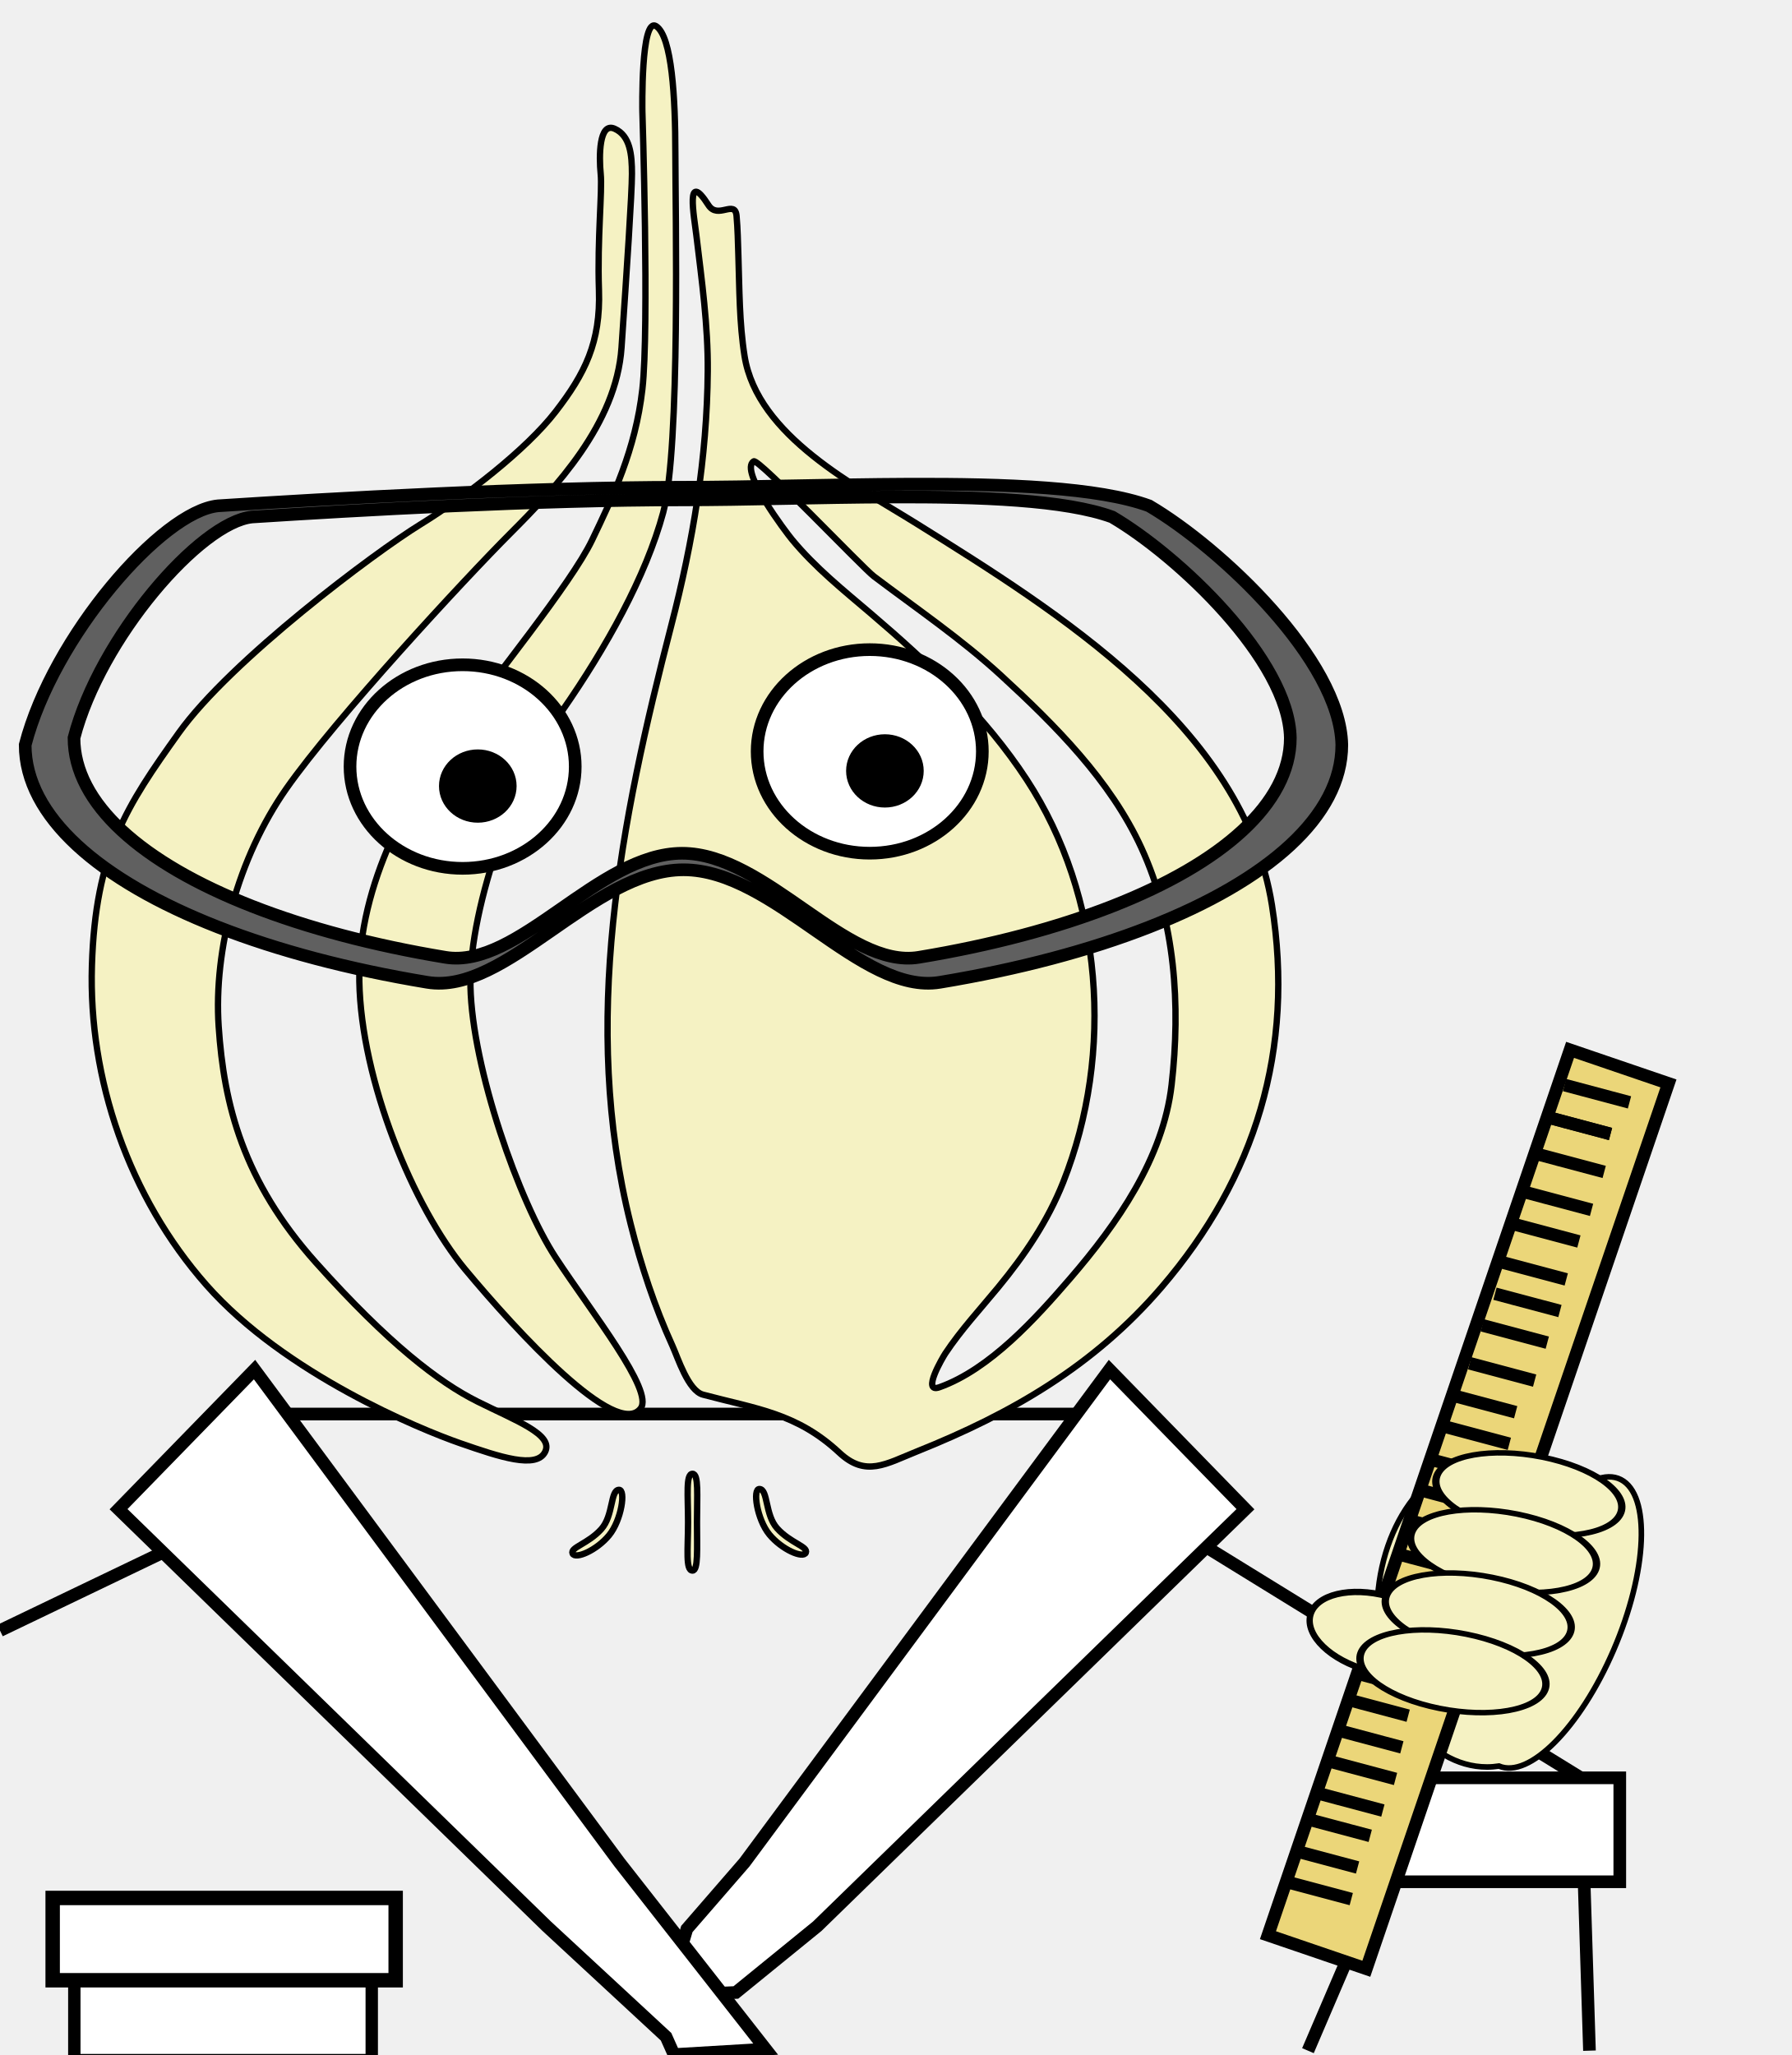
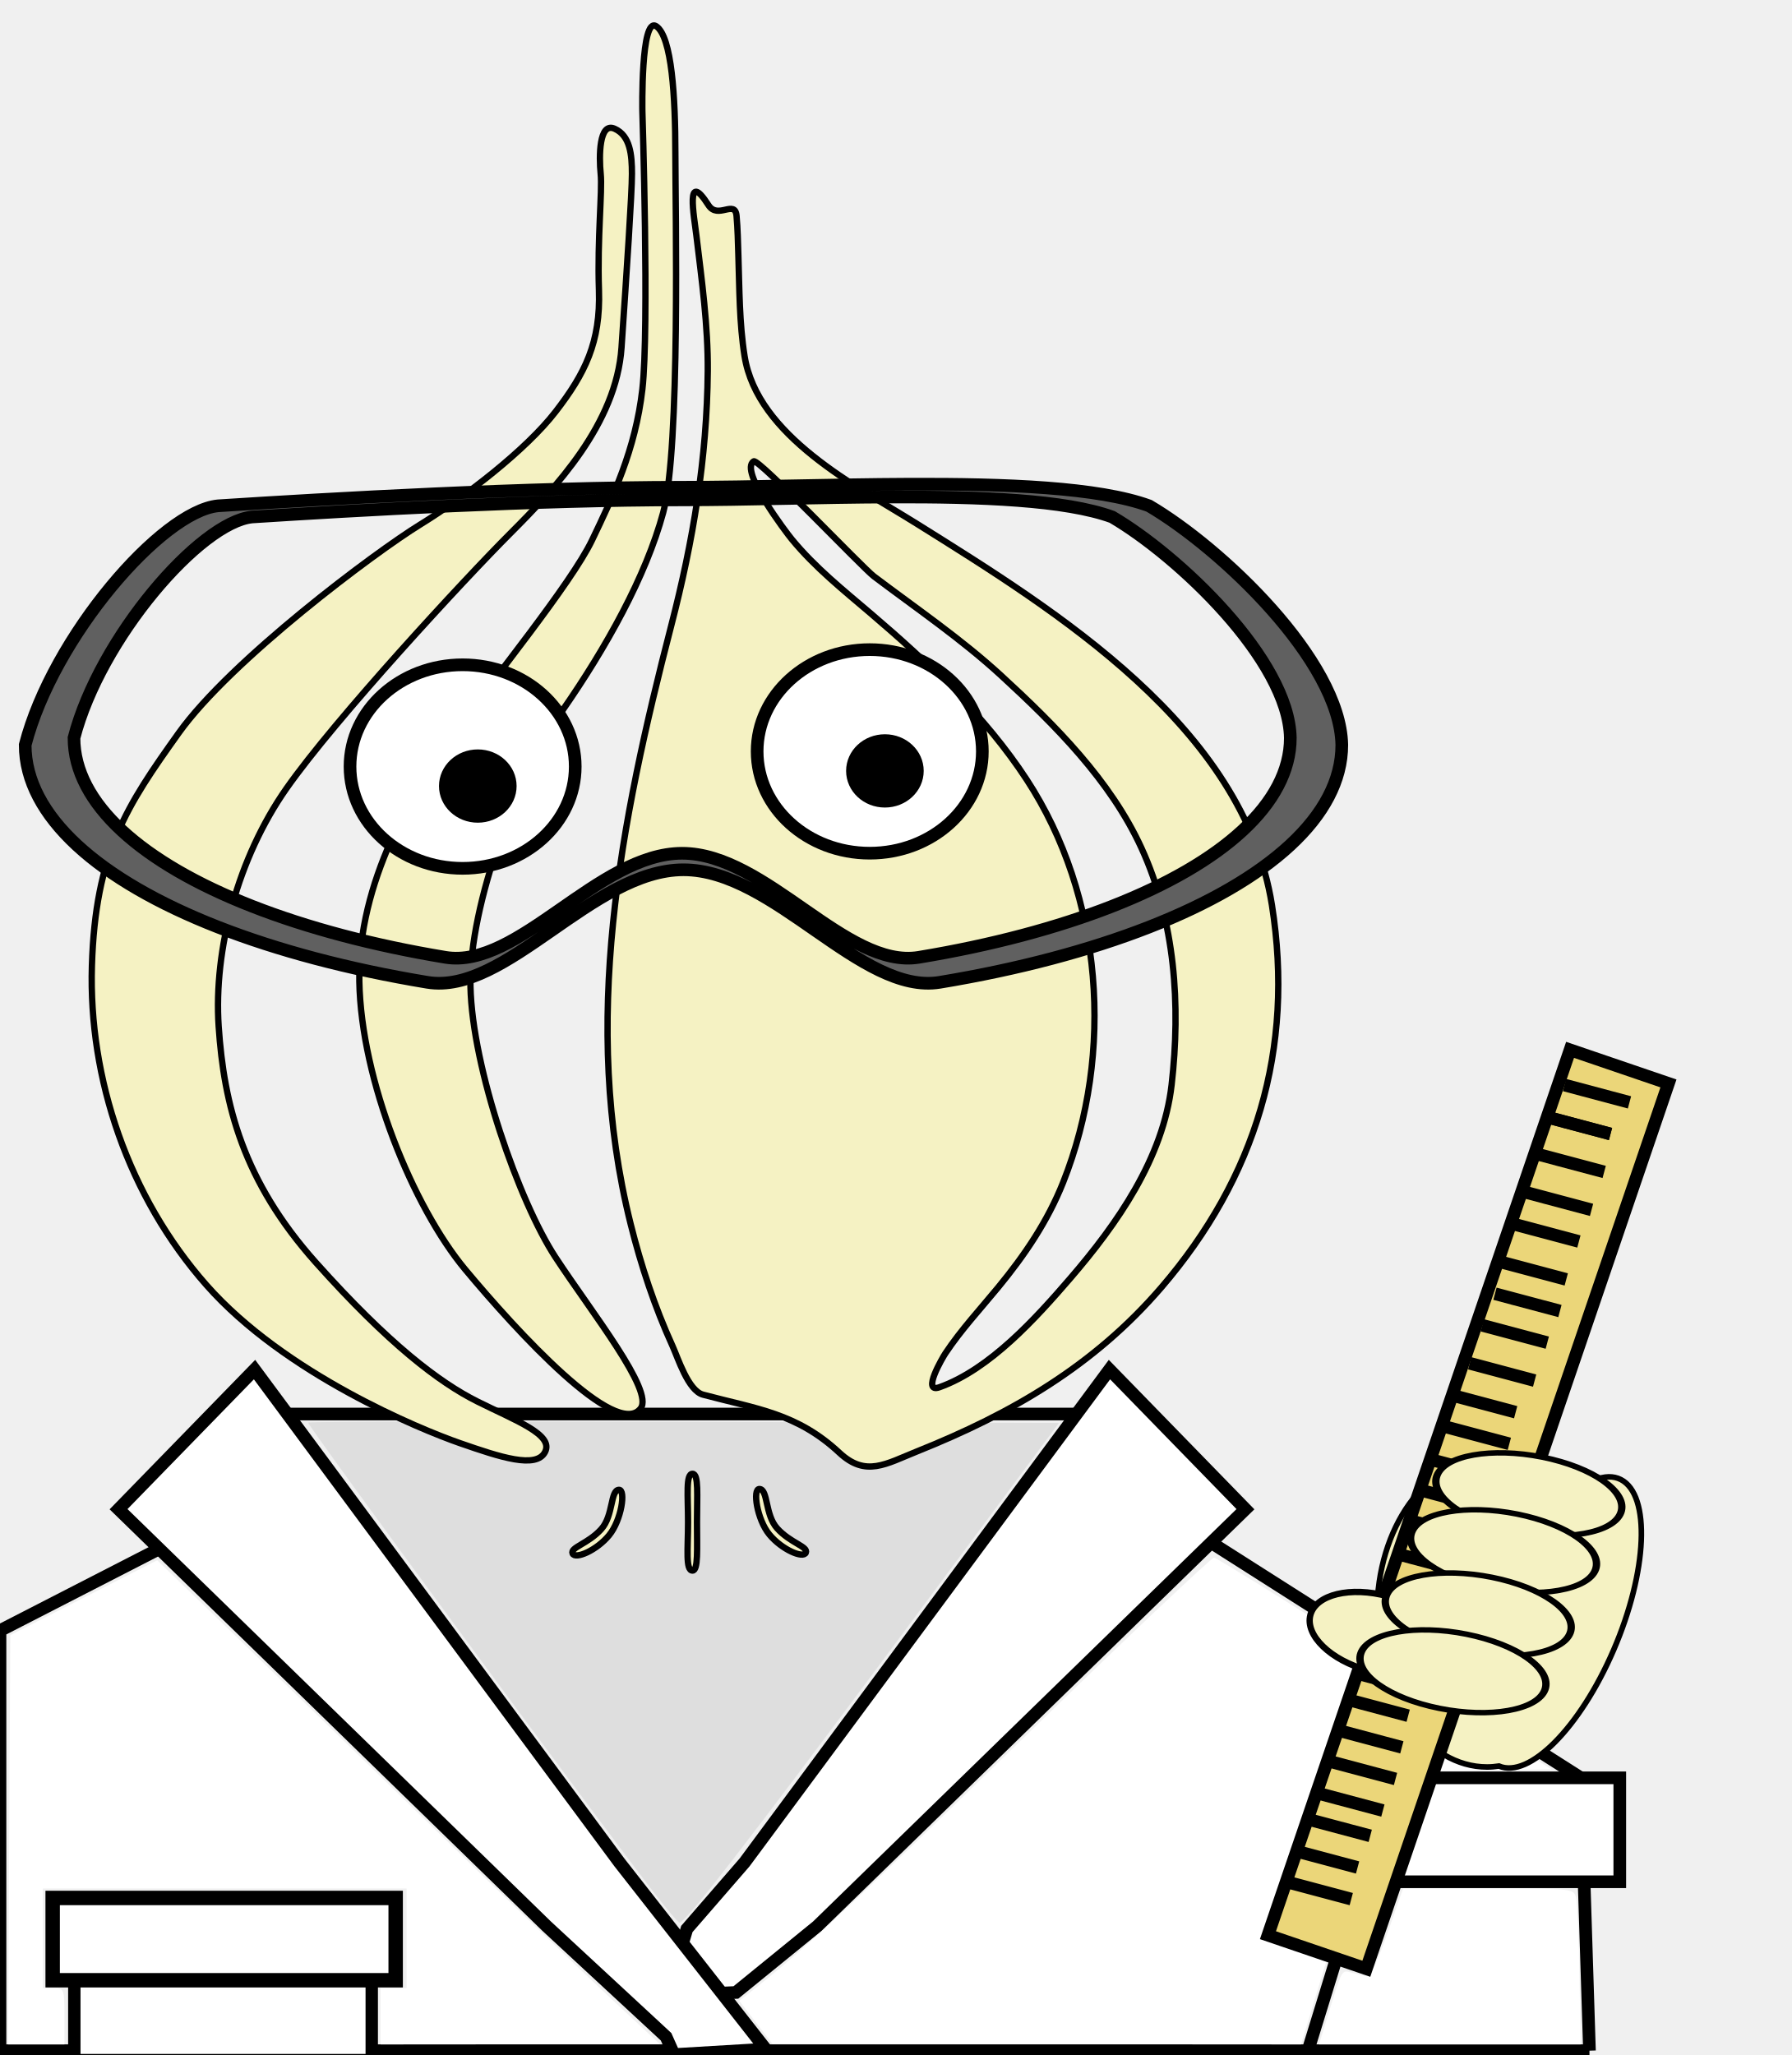
<svg xmlns="http://www.w3.org/2000/svg" version="1.1" id="Layer_1" x="0px" y="0px" width="566.7" height="650" viewBox="0 0 566.7 650" enable-background="new 0 0 566.7 566.7" xml:space="preserve">
  <defs id="defs21">
	
	
	
	
	
	
	
</defs>
  <g id="layer4" style="display:inline" transform="translate(0,83.29999)">
-     <path style="fill:none;stroke:#000000;stroke-width:4;stroke-linecap:butt;stroke-linejoin:miter;stroke-miterlimit:4;stroke-opacity:1;stroke-dasharray:none" d="M 364.384,478.767 500,562.329 l 2.74,86.301" id="path3892" transform="translate(-1.7442847e-6,-83.29999)" />
-     <path style="fill:#f5f2c3;fill-opacity:1;stroke:#000000;stroke-width:1.76;stroke-miterlimit:4;stroke-opacity:1;stroke-dasharray:none" d="m 470.38,378.121 c -19.243,0 -34.835,21.812 -34.835,48.728 0,26.916 15.591,48.755 34.835,48.755 1.261,0 2.511,-0.116 3.737,-0.298 9.562,4.06 25.632,-12.102 36.229,-36.634 10.783,-24.961 11.81,-49.135 2.315,-53.989 -4.786,-2.447 -11.343,0.481 -18.045,7.186 -6.272,-8.5 -14.814,-13.748 -24.236,-13.748 z" id="path3964" />
+     <path style="fill:none;stroke:#000000;stroke-width:4;stroke-linecap:butt;stroke-linejoin:miter;stroke-miterlimit:4;stroke-opacity:1;stroke-dasharray:none" d="M 379.452,485.616 500,562.329 l 2.74,86.301" id="path3892" transform="translate(-1.7442847e-6,-83.29999)" />
    <rect style="fill:#ffffff;fill-opacity:1;stroke:#000000;stroke-width:4;stroke-miterlimit:4;stroke-opacity:1;stroke-dasharray:none" id="rect3977" width="89.041" height="32.877" x="423.288" y="479.029" />
    <path id="path3878" d="m 393.928,394.062 -10.753,-11.04 -10.753,-11.04 -10.753,-11.04 -10.753,-11.04 -28.855,38.975 -28.855,38.975 -28.855,38.975 -28.855,38.975 -18.247,21.04 -6.247,21.04 21.753,-0.96 25.753,-20.96 33.855,-32.975 33.855,-32.975 33.855,-32.975 z" style="fill:#ffffff;fill-opacity:1;stroke:#000000;stroke-width:4;stroke-miterlimit:4;stroke-opacity:1" />
-     <path style="fill:none;stroke:#000000;stroke-width:4;stroke-linecap:butt;stroke-linejoin:miter;stroke-miterlimit:4;stroke-opacity:1;stroke-dasharray:none" d="M 0,515.753 68.493,482.877" id="path3884" transform="translate(-1.7442847e-6,-83.29999)" />
+     <path style="fill:none;stroke:#000000;stroke-width:4;stroke-linecap:butt;stroke-linejoin:miter;stroke-miterlimit:4;stroke-opacity:1;stroke-dasharray:none" d="M 50.685,489.726 0,515.753 l 0,132.877 502.74,0" id="path3884" transform="translate(-1.7442847e-6,-83.29999)" />
    <path transform="matrix(0.6977351,-0.7163559,0.7163559,0.6977351,0,0)" style="fill:#ffffff;fill-opacity:1;stroke:#000000;stroke-width:4;stroke-miterlimit:4;stroke-opacity:1" d="m -256.126,301.812 15.411,0 15.411,0 15.411,0 15.411,0 -7.787,47.865 -7.787,47.865 -7.787,47.865 -7.787,47.865 -10.025,74.324 -21.46,-19.561 2.286,-5.744 -1.297,-51.437 0,-47.26 0,-47.26 0,-47.26 z" id="rect3875" />
    <rect style="fill:#ffffff;fill-opacity:1;stroke:#000000;stroke-width:3.914;stroke-miterlimit:4;stroke-opacity:1;stroke-dasharray:none" id="rect3888" width="94.074" height="37.239" x="23.507" y="531.084" />
    <rect style="fill:#ffffff;fill-opacity:1;stroke:#000000;stroke-width:4.558;stroke-miterlimit:4;stroke-opacity:1;stroke-dasharray:none" id="rect3886" width="108.488" height="26.027" x="16.658" y="517.029" />
-     <rect style="fill:#ebd679;fill-opacity:1;stroke:#000000;stroke-width:4;stroke-miterlimit:4;stroke-opacity:1;stroke-dasharray:none" id="rect3894" width="32.877" height="295.89" x="550.339" y="75.054" transform="matrix(0.9464111,0.3229643,-0.3229643,0.9464111,0,0)" />
-     <path style="fill:none;stroke:#000000;stroke-width:4;stroke-linecap:butt;stroke-linejoin:miter;stroke-miterlimit:4;stroke-opacity:1;stroke-dasharray:none" d="m 406.849,511.906 20.548,5.479" id="path3896" />
-     <path id="path3898" d="m 408.849,501.906 20.548,5.479" style="fill:none;stroke:#000000;stroke-width:4;stroke-linecap:butt;stroke-linejoin:miter;stroke-miterlimit:4;stroke-opacity:1;stroke-dasharray:none" />
-     <path style="fill:none;stroke:#000000;stroke-width:4;stroke-linecap:butt;stroke-linejoin:miter;stroke-miterlimit:4;stroke-opacity:1;stroke-dasharray:none" d="m 412.849,491.906 20.548,5.479" id="path3900" />
-     <path id="path3902" d="m 416.849,483.906 20.548,5.479" style="fill:none;stroke:#000000;stroke-width:4;stroke-linecap:butt;stroke-linejoin:miter;stroke-miterlimit:4;stroke-opacity:1;stroke-dasharray:none" />
-     <path style="fill:none;stroke:#000000;stroke-width:4;stroke-linecap:butt;stroke-linejoin:miter;stroke-miterlimit:4;stroke-opacity:1;stroke-dasharray:none" d="m 420.849,473.906 20.548,5.479" id="path3904" />
-     <path id="path3906" d="m 422.849,463.906 20.548,5.479" style="fill:none;stroke:#000000;stroke-width:4;stroke-linecap:butt;stroke-linejoin:miter;stroke-miterlimit:4;stroke-opacity:1;stroke-dasharray:none" />
-     <path style="fill:none;stroke:#000000;stroke-width:4;stroke-linecap:butt;stroke-linejoin:miter;stroke-miterlimit:4;stroke-opacity:1;stroke-dasharray:none" d="m 424.849,453.906 20.548,5.479" id="path3908" />
-     <path id="path3910" d="m 428.849,445.906 20.548,5.479" style="fill:none;stroke:#000000;stroke-width:4;stroke-linecap:butt;stroke-linejoin:miter;stroke-miterlimit:4;stroke-opacity:1;stroke-dasharray:none" />
-     <path style="fill:none;stroke:#000000;stroke-width:4;stroke-linecap:butt;stroke-linejoin:miter;stroke-miterlimit:4;stroke-opacity:1;stroke-dasharray:none" d="m 430.849,435.906 20.548,5.479" id="path3912" />
-     <path id="path3914" d="m 434.849,427.906 20.548,5.479" style="fill:none;stroke:#000000;stroke-width:4;stroke-linecap:butt;stroke-linejoin:miter;stroke-miterlimit:4;stroke-opacity:1;stroke-dasharray:none" />
-     <path style="fill:none;stroke:#000000;stroke-width:4;stroke-linecap:butt;stroke-linejoin:miter;stroke-miterlimit:4;stroke-opacity:1;stroke-dasharray:none" d="m 438.849,419.906 20.548,5.479" id="path3916" />
-     <path id="path3918" d="m 440.849,407.906 20.548,5.479" style="fill:none;stroke:#000000;stroke-width:4;stroke-linecap:butt;stroke-linejoin:miter;stroke-miterlimit:4;stroke-opacity:1;stroke-dasharray:none" />
-     <path style="fill:none;stroke:#000000;stroke-width:4;stroke-linecap:butt;stroke-linejoin:miter;stroke-miterlimit:4;stroke-opacity:1;stroke-dasharray:none" d="m 446.849,397.906 20.548,5.479" id="path3920" />
-     <path id="path3922" d="m 448.849,387.906 20.548,5.479" style="fill:none;stroke:#000000;stroke-width:4;stroke-linecap:butt;stroke-linejoin:miter;stroke-miterlimit:4;stroke-opacity:1;stroke-dasharray:none" />
-     <path style="fill:none;stroke:#000000;stroke-width:4;stroke-linecap:butt;stroke-linejoin:miter;stroke-miterlimit:4;stroke-opacity:1;stroke-dasharray:none" d="m 450.849,377.906 20.548,5.479" id="path3924" />
-     <path id="path3926" d="m 456.849,367.906 20.548,5.479" style="fill:none;stroke:#000000;stroke-width:4;stroke-linecap:butt;stroke-linejoin:miter;stroke-miterlimit:4;stroke-opacity:1;stroke-dasharray:none" />
-     <path style="fill:none;stroke:#000000;stroke-width:4;stroke-linecap:butt;stroke-linejoin:miter;stroke-miterlimit:4;stroke-opacity:1;stroke-dasharray:none" d="m 458.849,357.906 20.548,5.479" id="path3928" />
-     <path id="path3930" d="m 464.849,347.906 20.548,5.479" style="fill:none;stroke:#000000;stroke-width:4;stroke-linecap:butt;stroke-linejoin:miter;stroke-miterlimit:4;stroke-opacity:1;stroke-dasharray:none" />
-     <path style="fill:none;stroke:#000000;stroke-width:4;stroke-linecap:butt;stroke-linejoin:miter;stroke-miterlimit:4;stroke-opacity:1;stroke-dasharray:none" d="m 468.849,335.906 20.548,5.479" id="path3932" />
-     <path id="path3934" d="m 472.849,325.906 20.548,5.479" style="fill:none;stroke:#000000;stroke-width:4;stroke-linecap:butt;stroke-linejoin:miter;stroke-miterlimit:4;stroke-opacity:1;stroke-dasharray:none" />
-     <path style="fill:none;stroke:#000000;stroke-width:4;stroke-linecap:butt;stroke-linejoin:miter;stroke-miterlimit:4;stroke-opacity:1;stroke-dasharray:none" d="m 474.849,315.906 20.548,5.479" id="path3936" />
-     <path id="path3938" d="m 478.849,303.906 20.548,5.479" style="fill:none;stroke:#000000;stroke-width:4;stroke-linecap:butt;stroke-linejoin:miter;stroke-miterlimit:4;stroke-opacity:1;stroke-dasharray:none" />
-     <path style="fill:none;stroke:#000000;stroke-width:4;stroke-linecap:butt;stroke-linejoin:miter;stroke-miterlimit:4;stroke-opacity:1;stroke-dasharray:none" d="m 482.849,293.906 20.548,5.479" id="path3940" />
-     <path id="path3942" d="m 486.849,281.906 20.548,5.479" style="fill:none;stroke:#000000;stroke-width:4;stroke-linecap:butt;stroke-linejoin:miter;stroke-miterlimit:4;stroke-opacity:1;stroke-dasharray:none" />
-     <path style="fill:none;stroke:#000000;stroke-width:4;stroke-linecap:butt;stroke-linejoin:miter;stroke-miterlimit:4;stroke-opacity:1;stroke-dasharray:none" d="m 494.849,259.906 20.548,5.479" id="path3944" />
-     <path id="path3946" d="m 488.849,269.906 20.548,5.479" style="fill:none;stroke:#000000;stroke-width:4;stroke-linecap:butt;stroke-linejoin:miter;stroke-miterlimit:4;stroke-opacity:1;stroke-dasharray:none" />
-     <path style="fill:none;stroke:#000000;stroke-width:4;stroke-linecap:butt;stroke-linejoin:miter;stroke-miterlimit:4;stroke-opacity:1;stroke-dasharray:none" d="m 488.849,269.906 20.548,5.479" id="path3948" />
-     <path style="fill:#f5f2c3;fill-opacity:1;stroke:#000000;stroke-width:2.327;stroke-miterlimit:4;stroke-opacity:1;stroke-dasharray:none" id="path3952" d="m 552.055,404.795 a 30.137,16.438 0 1 1 -60.274,0 30.137,16.438 0 1 1 60.274,0 z" transform="matrix(0.9652209,0.1931969,-0.2614358,0.7132829,85.62345,-0.2402092)" />
-     <path style="fill:none;stroke:#000000;stroke-width:4;stroke-linecap:butt;stroke-linejoin:miter;stroke-opacity:1;stroke-miterlimit:4;stroke-dasharray:none" d="m 426.027,619.863 -12.329,28.767" id="path3971" transform="translate(-1.7442847e-6,-83.29999)" />
-     <path style="fill:none;stroke:#000000;stroke-width:4;stroke-linecap:butt;stroke-linejoin:miter;stroke-opacity:1;stroke-miterlimit:4;stroke-dasharray:none" d="m 90.411,447.26 249.315,0" id="path3975" transform="translate(-1.7442847e-6,-83.29999)" />
-     <path transform="matrix(0.9652209,0.1931969,-0.2614358,0.7132829,77.62345,17.75979)" d="m 552.055,404.795 a 30.137,16.438 0 1 1 -60.274,0 30.137,16.438 0 1 1 60.274,0 z" id="path3979" style="fill:#f5f2c3;fill-opacity:1;stroke:#000000;stroke-width:2.327;stroke-miterlimit:4;stroke-opacity:1;stroke-dasharray:none" />
-     <path style="fill:#f5f2c3;fill-opacity:1;stroke:#000000;stroke-width:2.717;stroke-miterlimit:4;stroke-opacity:1;stroke-dasharray:none" id="path3985" d="m 552.055,404.795 a 30.137,16.438 0 1 1 -60.274,0 30.137,16.438 0 1 1 60.274,0 z" transform="matrix(0.7076567,0.1931969,-0.191673,0.7132829,144.049,43.75979)" />
-     <path style="fill:#f5f2c3;fill-opacity:1;stroke:#000000;stroke-width:2.327;stroke-miterlimit:4;stroke-opacity:1;stroke-dasharray:none" id="path3981" d="m 552.055,404.795 a 30.137,16.438 0 1 1 -60.274,0 30.137,16.438 0 1 1 60.274,0 z" transform="matrix(0.9652209,0.1931969,-0.2614358,0.7132829,69.62345,37.75979)" />
-     <path transform="matrix(0.9652209,0.1931969,-0.2614358,0.7132829,61.62345,55.75979)" d="m 552.055,404.795 a 30.137,16.438 0 1 1 -60.274,0 30.137,16.438 0 1 1 60.274,0 z" id="path3983" style="fill:#f5f2c3;fill-opacity:1;stroke:#000000;stroke-width:2.327;stroke-miterlimit:4;stroke-opacity:1;stroke-dasharray:none" />
+     <path style="fill:none;stroke:#000000;stroke-width:4;stroke-linecap:butt;stroke-linejoin:miter;stroke-miterlimit:4;stroke-opacity:1;stroke-dasharray:none" d="m 430.137,595.205 -16.438,53.425" id="path3971" transform="translate(-1.7442847e-6,-83.29999)" />
+     <path style="fill:none;stroke:#000000;stroke-width:4;stroke-linecap:butt;stroke-linejoin:miter;stroke-miterlimit:4;stroke-opacity:1;stroke-dasharray:none" d="m 90.411,447.26 249.315,0" id="path3975" transform="translate(-1.7442847e-6,-83.29999)" />
+     <path style="fill:#ffffff;fill-opacity:1;stroke:none;stroke-width:2.74;stroke-miterlimit:4;stroke-opacity:1;stroke-dasharray:none" d="m 239.091,639.703 -5.269,-6.832 3.754,-2.953 c 15.969,-12.561 29.203,-24.865 83.41,-77.549 33.856,-32.905 62.212,-59.763 63.014,-59.684 0.802,0.079 25.15,15.181 54.106,33.562 l 52.648,33.419 -35.183,0.366 -35.183,0.366 0,18.47 c 0,17.557 0.135,18.47 2.74,18.47 1.507,0 2.744,0.462 2.75,1.027 0.005,0.565 -3.22,11.661 -7.169,24.658 l -7.179,23.63 -83.585,-0.058 -83.585,-0.058 -5.269,-6.832 z" id="path3882" transform="translate(-1.7442847e-6,-83.29999)" />
+     <path style="fill:#ffffff;fill-opacity:1;stroke:none;stroke-width:2.74;stroke-miterlimit:4;stroke-opacity:1;stroke-dasharray:none" d="M 2.908,581.925 3.264,517.199 26.488,505.353 49.713,493.506 69.798,512.887 c 11.047,10.659 39.74,38.495 63.762,61.857 24.022,23.362 50.765,49.084 59.43,57.159 l 15.753,14.682 -44.178,0.033 -44.178,0.033 0,-8.904 0,-8.904 4.11,0 4.11,0 0,-15.753 0,-15.753 -57.534,0 -57.534,0 0,15.753 0,15.753 3.425,0 c 3.302,0 3.425,0.32 3.425,8.904 l 0,8.904 -8.918,0 -8.918,0 0.356,-64.726 0,0 z" id="path3885" transform="translate(-1.7442847e-6,-83.29999)" />
+     <path style="fill:#ffffff;fill-opacity:1;stroke:none" d="m 208.049,638.64 c -4.149,-4.258 -26.341,-25.73 -49.315,-47.714 -22.974,-21.985 -58.723,-56.606 -79.443,-76.936 L 41.621,477.026 60.707,457.803 c 10.497,-10.573 19.55,-18.936 20.118,-18.585 0.567,0.351 26.484,34.992 57.592,76.981 31.108,41.989 65.709,87.994 76.89,102.234 15.006,19.111 19.858,26.19 18.527,27.034 -0.991,0.629 -5.501,1.092 -10.022,1.029 -8.135,-0.112 -8.297,-0.193 -15.763,-7.856 l 0,0 z" id="path3887" transform="translate(-1.7442847e-6,-83.29999)" />
+     <path style="fill:#ffffff;fill-opacity:1;stroke:none" d="m 224.155,620.692 c -2.825,-3.665 -5.137,-7.091 -5.137,-7.613 0,-0.522 3.929,-5.357 8.732,-10.743 6.772,-7.595 79.306,-104.33 117.865,-157.19 l 5.595,-7.67 19.299,19.998 19.299,19.998 -67.929,66.004 c -60.504,58.79 -88.112,84.118 -91.491,83.938 -0.602,-0.032 -3.407,-3.057 -6.232,-6.722 z" id="path3889" transform="translate(-1.7442847e-6,-83.29999)" />
+     <path style="fill:#dedede;fill-opacity:1;stroke:none" d="M 206.49,598.165 C 187.561,573.667 96.927,450.478 97.448,449.956 c 0.319,-0.319 53.886,-0.423 119.037,-0.23 l 118.457,0.35 -51.456,69.349 c -46.247,62.329 -66.576,88.628 -68.579,88.718 -0.377,0.017 -4.165,-4.473 -8.419,-9.978 z" id="path3891" transform="translate(-1.7442847e-6,-83.29999)" />
+     <path style="fill:#ffffff;fill-opacity:1;stroke:none" d="m 419.196,640.144 c 5.645,-18.388 4.91,-17.03 8.705,-16.078 1.924,0.483 4.081,0.985 4.794,1.115 0.712,0.13 3.498,-6.079 6.19,-13.798 l 4.895,-14.035 27.029,-0.006 c 26.915,-0.006 27.032,0.007 27.718,3.076 0.379,1.695 0.853,12.792 1.053,24.659 l 0.364,21.577 -41.373,-0.002 -41.373,-0.002 1.998,-6.507 z" id="path3893" transform="translate(-1.7442847e-6,-83.29999)" />
+   </g>
+   <g id="layer5" style="display:inline">
+     <path transform="translate(1.7442848e-6,83.29999)" style="fill:#f5f2c3;fill-opacity:1;stroke:#000000;stroke-width:1.76;stroke-miterlimit:4;stroke-opacity:1;stroke-dasharray:none;display:inline" d="m 470.38,378.121 c -19.243,0 -34.835,21.812 -34.835,48.728 0,26.916 15.591,48.755 34.835,48.755 1.261,0 2.511,-0.116 3.737,-0.298 9.562,4.06 25.632,-12.102 36.229,-36.634 10.783,-24.961 11.81,-49.135 2.315,-53.989 -4.786,-2.447 -11.343,0.481 -18.045,7.186 -6.272,-8.5 -14.814,-13.748 -24.236,-13.748 z" id="path3964" />
+     <rect style="fill:#ebd679;fill-opacity:1;stroke:#000000;stroke-width:4;stroke-miterlimit:4;stroke-opacity:1;stroke-dasharray:none;display:inline" id="rect3894" width="32.877" height="295.89" x="550.339" y="75.054" transform="matrix(0.9464111,0.3229643,-0.3229643,0.9464111,1.7442848e-6,83.29999)" />
+     <path transform="translate(1.7442848e-6,83.29999)" style="fill:none;stroke:#000000;stroke-width:4;stroke-linecap:butt;stroke-linejoin:miter;stroke-miterlimit:4;stroke-opacity:1;stroke-dasharray:none;display:inline" d="m 406.849,511.906 20.548,5.479" id="path3896" />
+     <path transform="translate(1.7442848e-6,83.29999)" id="path3898" d="m 408.849,501.906 20.548,5.479" style="fill:none;stroke:#000000;stroke-width:4;stroke-linecap:butt;stroke-linejoin:miter;stroke-miterlimit:4;stroke-opacity:1;stroke-dasharray:none;display:inline" />
+     <path transform="translate(1.7442848e-6,83.29999)" style="fill:none;stroke:#000000;stroke-width:4;stroke-linecap:butt;stroke-linejoin:miter;stroke-miterlimit:4;stroke-opacity:1;stroke-dasharray:none;display:inline" d="m 412.849,491.906 20.548,5.479" id="path3900" />
+     <path transform="translate(1.7442848e-6,83.29999)" id="path3902" d="m 416.849,483.906 20.548,5.479" style="fill:none;stroke:#000000;stroke-width:4;stroke-linecap:butt;stroke-linejoin:miter;stroke-miterlimit:4;stroke-opacity:1;stroke-dasharray:none;display:inline" />
+     <path transform="translate(1.7442848e-6,83.29999)" style="fill:none;stroke:#000000;stroke-width:4;stroke-linecap:butt;stroke-linejoin:miter;stroke-miterlimit:4;stroke-opacity:1;stroke-dasharray:none;display:inline" d="m 420.849,473.906 20.548,5.479" id="path3904" />
+     <path transform="translate(1.7442848e-6,83.29999)" id="path3906" d="m 422.849,463.906 20.548,5.479" style="fill:none;stroke:#000000;stroke-width:4;stroke-linecap:butt;stroke-linejoin:miter;stroke-miterlimit:4;stroke-opacity:1;stroke-dasharray:none;display:inline" />
+     <path transform="translate(1.7442848e-6,83.29999)" style="fill:none;stroke:#000000;stroke-width:4;stroke-linecap:butt;stroke-linejoin:miter;stroke-miterlimit:4;stroke-opacity:1;stroke-dasharray:none;display:inline" d="m 424.849,453.906 20.548,5.479" id="path3908" />
+     <path transform="translate(1.7442848e-6,83.29999)" id="path3910" d="m 428.849,445.906 20.548,5.479" style="fill:none;stroke:#000000;stroke-width:4;stroke-linecap:butt;stroke-linejoin:miter;stroke-miterlimit:4;stroke-opacity:1;stroke-dasharray:none;display:inline" />
+     <path transform="translate(1.7442848e-6,83.29999)" style="fill:none;stroke:#000000;stroke-width:4;stroke-linecap:butt;stroke-linejoin:miter;stroke-miterlimit:4;stroke-opacity:1;stroke-dasharray:none;display:inline" d="m 430.849,435.906 20.548,5.479" id="path3912" />
+     <path transform="translate(1.7442848e-6,83.29999)" id="path3914" d="m 434.849,427.906 20.548,5.479" style="fill:none;stroke:#000000;stroke-width:4;stroke-linecap:butt;stroke-linejoin:miter;stroke-miterlimit:4;stroke-opacity:1;stroke-dasharray:none;display:inline" />
+     <path transform="translate(1.7442848e-6,83.29999)" style="fill:none;stroke:#000000;stroke-width:4;stroke-linecap:butt;stroke-linejoin:miter;stroke-miterlimit:4;stroke-opacity:1;stroke-dasharray:none;display:inline" d="m 438.849,419.906 20.548,5.479" id="path3916" />
+     <path transform="translate(1.7442848e-6,83.29999)" id="path3918" d="m 440.849,407.906 20.548,5.479" style="fill:none;stroke:#000000;stroke-width:4;stroke-linecap:butt;stroke-linejoin:miter;stroke-miterlimit:4;stroke-opacity:1;stroke-dasharray:none;display:inline" />
+     <path transform="translate(1.7442848e-6,83.29999)" style="fill:none;stroke:#000000;stroke-width:4;stroke-linecap:butt;stroke-linejoin:miter;stroke-miterlimit:4;stroke-opacity:1;stroke-dasharray:none;display:inline" d="m 446.849,397.906 20.548,5.479" id="path3920" />
+     <path transform="translate(1.7442848e-6,83.29999)" id="path3922" d="m 448.849,387.906 20.548,5.479" style="fill:none;stroke:#000000;stroke-width:4;stroke-linecap:butt;stroke-linejoin:miter;stroke-miterlimit:4;stroke-opacity:1;stroke-dasharray:none;display:inline" />
+     <path transform="translate(1.7442848e-6,83.29999)" style="fill:none;stroke:#000000;stroke-width:4;stroke-linecap:butt;stroke-linejoin:miter;stroke-miterlimit:4;stroke-opacity:1;stroke-dasharray:none;display:inline" d="m 450.849,377.906 20.548,5.479" id="path3924" />
+     <path transform="translate(1.7442848e-6,83.29999)" id="path3926" d="m 456.849,367.906 20.548,5.479" style="fill:none;stroke:#000000;stroke-width:4;stroke-linecap:butt;stroke-linejoin:miter;stroke-miterlimit:4;stroke-opacity:1;stroke-dasharray:none;display:inline" />
+     <path transform="translate(1.7442848e-6,83.29999)" style="fill:none;stroke:#000000;stroke-width:4;stroke-linecap:butt;stroke-linejoin:miter;stroke-miterlimit:4;stroke-opacity:1;stroke-dasharray:none;display:inline" d="m 458.849,357.906 20.548,5.479" id="path3928" />
+     <path transform="translate(1.7442848e-6,83.29999)" id="path3930" d="m 464.849,347.906 20.548,5.479" style="fill:none;stroke:#000000;stroke-width:4;stroke-linecap:butt;stroke-linejoin:miter;stroke-miterlimit:4;stroke-opacity:1;stroke-dasharray:none;display:inline" />
+     <path transform="translate(1.7442848e-6,83.29999)" style="fill:none;stroke:#000000;stroke-width:4;stroke-linecap:butt;stroke-linejoin:miter;stroke-miterlimit:4;stroke-opacity:1;stroke-dasharray:none;display:inline" d="m 468.849,335.906 20.548,5.479" id="path3932" />
+     <path transform="translate(1.7442848e-6,83.29999)" id="path3934" d="m 472.849,325.906 20.548,5.479" style="fill:none;stroke:#000000;stroke-width:4;stroke-linecap:butt;stroke-linejoin:miter;stroke-miterlimit:4;stroke-opacity:1;stroke-dasharray:none;display:inline" />
+     <path transform="translate(1.7442848e-6,83.29999)" style="fill:none;stroke:#000000;stroke-width:4;stroke-linecap:butt;stroke-linejoin:miter;stroke-miterlimit:4;stroke-opacity:1;stroke-dasharray:none;display:inline" d="m 474.849,315.906 20.548,5.479" id="path3936" />
+     <path transform="translate(1.7442848e-6,83.29999)" id="path3938" d="m 478.849,303.906 20.548,5.479" style="fill:none;stroke:#000000;stroke-width:4;stroke-linecap:butt;stroke-linejoin:miter;stroke-miterlimit:4;stroke-opacity:1;stroke-dasharray:none;display:inline" />
+     <path transform="translate(1.7442848e-6,83.29999)" style="fill:none;stroke:#000000;stroke-width:4;stroke-linecap:butt;stroke-linejoin:miter;stroke-miterlimit:4;stroke-opacity:1;stroke-dasharray:none;display:inline" d="m 482.849,293.906 20.548,5.479" id="path3940" />
+     <path transform="translate(1.7442848e-6,83.29999)" id="path3942" d="m 486.849,281.906 20.548,5.479" style="fill:none;stroke:#000000;stroke-width:4;stroke-linecap:butt;stroke-linejoin:miter;stroke-miterlimit:4;stroke-opacity:1;stroke-dasharray:none;display:inline" />
+     <path transform="translate(1.7442848e-6,83.29999)" style="fill:none;stroke:#000000;stroke-width:4;stroke-linecap:butt;stroke-linejoin:miter;stroke-miterlimit:4;stroke-opacity:1;stroke-dasharray:none;display:inline" d="m 494.849,259.906 20.548,5.479" id="path3944" />
+     <path transform="translate(1.7442848e-6,83.29999)" id="path3946" d="m 488.849,269.906 20.548,5.479" style="fill:none;stroke:#000000;stroke-width:4;stroke-linecap:butt;stroke-linejoin:miter;stroke-miterlimit:4;stroke-opacity:1;stroke-dasharray:none;display:inline" />
+     <path transform="translate(1.7442848e-6,83.29999)" style="fill:none;stroke:#000000;stroke-width:4;stroke-linecap:butt;stroke-linejoin:miter;stroke-miterlimit:4;stroke-opacity:1;stroke-dasharray:none;display:inline" d="m 488.849,269.906 20.548,5.479" id="path3948" />
+     <path style="fill:#f5f2c3;fill-opacity:1;stroke:#000000;stroke-width:2.327;stroke-miterlimit:4;stroke-opacity:1;stroke-dasharray:none;display:inline" id="path3952" d="m 552.055,404.795 a 30.137,16.438 0 1 1 -60.274,0 30.137,16.438 0 1 1 60.274,0 z" transform="matrix(0.9652209,0.1931969,-0.2614358,0.7132829,85.62345,83.05978)" />
+     <path transform="matrix(0.9652209,0.1931969,-0.2614358,0.7132829,77.62345,101.0598)" d="m 552.055,404.795 a 30.137,16.438 0 1 1 -60.274,0 30.137,16.438 0 1 1 60.274,0 z" id="path3979" style="fill:#f5f2c3;fill-opacity:1;stroke:#000000;stroke-width:2.327;stroke-miterlimit:4;stroke-opacity:1;stroke-dasharray:none;display:inline" />
+     <path style="fill:#f5f2c3;fill-opacity:1;stroke:#000000;stroke-width:2.717;stroke-miterlimit:4;stroke-opacity:1;stroke-dasharray:none;display:inline" id="path3985" d="m 552.055,404.795 a 30.137,16.438 0 1 1 -60.274,0 30.137,16.438 0 1 1 60.274,0 z" transform="matrix(0.7076567,0.1931969,-0.191673,0.7132829,144.049,127.0598)" />
+     <path style="fill:#f5f2c3;fill-opacity:1;stroke:#000000;stroke-width:2.327;stroke-miterlimit:4;stroke-opacity:1;stroke-dasharray:none;display:inline" id="path3981" d="m 552.055,404.795 a 30.137,16.438 0 1 1 -60.274,0 30.137,16.438 0 1 1 60.274,0 z" transform="matrix(0.9652209,0.1931969,-0.2614358,0.7132829,69.62345,121.0598)" />
+     <path transform="matrix(0.9652209,0.1931969,-0.2614358,0.7132829,61.62345,139.0598)" d="m 552.055,404.795 a 30.137,16.438 0 1 1 -60.274,0 30.137,16.438 0 1 1 60.274,0 z" id="path3983" style="fill:#f5f2c3;fill-opacity:1;stroke:#000000;stroke-width:2.327;stroke-miterlimit:4;stroke-opacity:1;stroke-dasharray:none;display:inline" />
  </g>
  <g id="layer1" style="display:inline" transform="translate(0,83.29999)">
    <path style="fill:#f5f2c3;fill-opacity:1;stroke:#000000;stroke-width:2;stroke-miterlimit:4;stroke-opacity:1;stroke-dasharray:none" id="path7" d="M 402.305,202.987 C 393.359,146.54 334.137,109.975 290.037,82.399 270.771,70.352 239.538,54.659 235.499,29.323 233.831,18.854 233.892,8.036 233.542,-2.535 233.403,-6.686 233.34,-10.862 232.969,-15.002 c -0.48,-5.343 -5.917,1.242 -8.897,-3.42 -7.383,-11.543 -4.542,3.498 -3.815,9.566 C 221.965,5.419 223.971,19.652 223.857,34.061 c -0.221,27.538 -4.659,53.899 -11.524,80.431 -16.081,62.135 -28.766,125.796 -12.859,189.379 3.297,13.174 7.587,26.171 13.225,38.536 1.704,3.739 4.966,14.176 9.655,15.426 16.886,4.506 29.655,5.811 43.141,18.371 8.373,7.8 14.653,3.539 24.558,-0.424 30,-12.006 55.999,-27.114 77.257,-51.839 29.88,-34.754 42.208,-75.438 34.995,-120.954 m -31.73,56.836 c -2.661,23.218 -17.225,44.015 -32.096,61.258 -10.78,12.498 -25.365,28.72 -41.348,34.41 -5.754,2.05 1.053,-9.462 1.896,-10.73 4.948,-7.44 11.045,-14.004 16.706,-20.888 8.376,-10.18 15.63,-20.864 20.532,-33.192 16.276,-40.914 12.578,-90.507 -11.51,-127.365 -13.114,-20.068 -31.113,-37.03 -49.257,-52.504 -8.767,-7.477 -17.637,-14.545 -25.014,-23.493 -1.706,-2.066 -16.771,-21.789 -12.085,-24.705 1.515,-0.943 34.442,33.694 38.023,36.398 13.616,10.281 27.62,19.787 40.227,31.364 17.062,15.674 34.585,33.184 44.36,54.501 10.715,23.358 12.459,49.69 9.566,74.946" />
    <path style="fill:#f5f2c3;fill-opacity:1;stroke:#000000;stroke-width:2;stroke-miterlimit:4;stroke-opacity:1;stroke-dasharray:none" id="path9" d="m 207.572,-74.993 c 4.942,3.295 6.04,22.518 6.04,40.092 0,17.578 1.648,93.37 -3.844,113.692 -5.491,20.322 -18.124,42.841 -31.854,62.612 -13.73,19.772 -29.659,61.513 -29.11,87.326 0.548,25.816 15.379,68.105 26.913,85.682 11.577,17.642 31.23,42.229 26.912,47.783 -7.69,9.886 -38.994,-24.167 -55.472,-43.938 -16.478,-19.773 -32.955,-59.869 -33.503,-91.173 -0.55,-31.307 17.025,-60.417 29.659,-77.991 12.632,-17.576 37.347,-47.784 43.938,-61.514 6.59,-13.731 13.73,-28.559 15.928,-47.784 2.197,-19.223 0,-87.877 0,-87.877 0,0 -0.551,-30.206 4.393,-26.91 z" />
    <path style="fill:#f5f2c3;fill-opacity:1;stroke:#000000;stroke-width:2;stroke-miterlimit:4;stroke-opacity:1;stroke-dasharray:none" id="path11" d="m 194.389,-42.589 c 4.942,2.197 5.492,8.238 5.492,14.28 0,6.041 -1.648,30.757 -3.295,54.923 -1.648,24.166 -20.87,44.488 -35.151,58.767 -14.279,14.279 -55.472,58.768 -70.851,80.738 -15.378,21.969 -23.042,50.907 -21.419,75.244 1.647,24.716 7.688,48.881 30.757,74.696 23.068,25.813 38.996,37.896 51.078,43.938 12.084,6.039 24.167,10.434 21.42,15.928 -2.747,5.491 -14.281,1.646 -26.913,-2.746 C 132.875,368.783 90.035,351.211 65.319,323.199 40.605,295.186 27.972,257.84 29.07,222.138 c 1.098,-35.699 10.985,-50.528 27.462,-73.596 16.477,-23.067 62.062,-57.119 76.342,-65.907 14.281,-8.788 33.502,-23.617 42.841,-35.7 9.336,-12.083 14.279,-21.972 13.729,-38.448 -0.548,-16.476 1.1,-31.306 0.55,-36.797 -0.549,-5.491 -0.549,-16.475 4.395,-14.279 z" />
    <path style="fill:#f5f2c3;fill-opacity:1;stroke:#000000;stroke-width:2;stroke-miterlimit:4;stroke-opacity:1;stroke-dasharray:none" id="path13" d="m 195.765,387.928 c 2.234,-0.09 0.823,9.588 -3.121,14.391 -3.945,4.801 -10.718,7.688 -11.541,5.757 -0.827,-1.933 4.891,-3.044 9.088,-7.716 3.855,-4.29 2.835,-12.32 5.574,-12.432 z" />
    <path style="fill:#f5f2c3;fill-opacity:1;stroke:#000000;stroke-width:2;stroke-miterlimit:4;stroke-opacity:1;stroke-dasharray:none" id="path15" d="m 240.216,387.675 c -2.232,-0.093 -0.821,9.585 3.123,14.386 3.943,4.801 10.717,7.691 11.539,5.759 0.826,-1.933 -4.892,-3.043 -9.089,-7.716 -3.854,-4.288 -2.833,-12.323 -5.573,-12.429 z" />
    <path style="fill:#f5f2c3;fill-opacity:1;stroke:#000000;stroke-width:2;stroke-miterlimit:4;stroke-opacity:1;stroke-dasharray:none" id="path17" d="m 220.456,398.174 c 0,8.453 0.431,15.303 -1.414,15.303 -2.272,0 -1.416,-6.85 -1.416,-15.303 0,-8.452 -0.771,-15.306 1.416,-15.306 2.014,0 1.414,6.853 1.414,15.306 z" />
  </g>
  <g id="layer2" style="display:inline" transform="translate(0,83.29999)">
    <path style="fill:#606060;fill-opacity:1;stroke:#000000;stroke-width:4;stroke-miterlimit:4;stroke-opacity:1;stroke-dasharray:none;display:inline" d="m 287.281,69.844 c -24.183,0.102 -49.605,0.969 -71.094,0.969 -49.117,0 -111.946,3.592 -147.219,5.875 -17.811,1.756 -52.176,41.487 -61,75.625 0,11.254 5.839,21.967 16.375,31.719 10.536,9.751 25.785,18.531 44.625,25.906 18.84,7.375 41.276,13.344 66.188,17.469 24.911,4.124 52.282,-35.594 81.031,-35.594 28.749,0 56.151,39.718 81.062,35.594 24.911,-4.124 47.347,-10.094 66.188,-17.469 18.84,-7.375 34.089,-16.155 44.625,-25.906 10.536,-9.751 16.344,-20.465 16.344,-31.719 -0.525,-26.699 -38.317,-62.34 -60.969,-75.625 -16.002,-5.842 -45.063,-6.975 -76.156,-6.844 z m -5.844,4.062 c 28.725,-0.121 55.561,0.916 70.344,6.312 20.927,12.273 55.859,45.209 56.344,69.875 0,10.397 -5.391,20.304 -15.125,29.312 -9.734,9.009 -23.813,17.124 -41.219,23.938 -17.405,6.813 -38.142,12.346 -61.156,16.156 -23.014,3.81 -48.315,-32.906 -74.875,-32.906 -26.56,0 -51.861,36.717 -74.875,32.906 -23.014,-3.81 -43.72,-9.343 -61.125,-16.156 -17.405,-6.813 -31.485,-14.929 -41.219,-23.938 -9.734,-9.009 -15.125,-18.916 -15.125,-29.312 8.152,-31.538 39.889,-68.253 56.344,-69.875 32.587,-2.109 90.624,-5.406 136,-5.406 19.852,0 43.346,-0.812 65.688,-0.906 z" id="path3784" />
  </g>
  <g id="layer3" style="display:inline" transform="translate(0,83.29999)">
    <g id="g3819" transform="translate(336.7397,179.452)">
-       <path d="m -154.795,-20.286 c 0,17.779 -15.946,32.192 -35.616,32.192 -19.67,0 -35.616,-14.413 -35.616,-32.192 0,-17.779 15.946,-32.192 35.616,-32.192 19.67,0 35.616,14.413 35.616,32.192 z" id="path3812" style="fill:#ffffff;fill-opacity:1;stroke:#000000;stroke-width:4;stroke-miterlimit:4;stroke-opacity:1;stroke-dasharray:none;display:inline" />
-       <path d="m -175.342,-14.122 c 0,5.296 -4.6,9.589 -10.274,9.589 -5.674,0 -10.274,-4.293 -10.274,-9.589 0,-5.296 4.6,-9.589 10.274,-9.589 5.674,0 10.274,4.293 10.274,9.589 z" id="path3814" style="fill:#000000;fill-opacity:1;stroke:#000000;stroke-width:4;stroke-miterlimit:4;stroke-opacity:1;stroke-dasharray:none;display:inline" />
+       <path d="m -154.795,-20.286 a 35.616,32.192 0 1 1 -71.233,0 35.616,32.192 0 1 1 71.233,0 z" id="path3812" style="fill:#ffffff;fill-opacity:1;stroke:#000000;stroke-width:4;stroke-miterlimit:4;stroke-opacity:1;stroke-dasharray:none;display:inline" />
+       <path d="m -175.342,-14.122 a 10.274,9.589 0 1 1 -20.548,0 10.274,9.589 0 1 1 20.548,0 z" id="path3814" style="fill:#000000;fill-opacity:1;stroke:#000000;stroke-width:4;stroke-miterlimit:4;stroke-opacity:1;stroke-dasharray:none;display:inline" />
    </g>
    <g transform="translate(465.5068,174.6575)" style="display:inline" id="g3819-9">
-       <path d="m -154.795,-20.286 c 0,17.779 -15.946,32.192 -35.616,32.192 -19.67,0 -35.616,-14.413 -35.616,-32.192 0,-17.779 15.946,-32.192 35.616,-32.192 19.67,0 35.616,14.413 35.616,32.192 z" id="path3812-9" style="fill:#ffffff;fill-opacity:1;stroke:#000000;stroke-width:4;stroke-miterlimit:4;stroke-opacity:1;stroke-dasharray:none;display:inline" />
-       <path d="m -175.342,-14.122 c 0,5.296 -4.6,9.589 -10.274,9.589 -5.674,0 -10.274,-4.293 -10.274,-9.589 0,-5.296 4.6,-9.589 10.274,-9.589 5.674,0 10.274,4.293 10.274,9.589 z" id="path3814-6" style="fill:#000000;fill-opacity:1;stroke:#000000;stroke-width:4;stroke-miterlimit:4;stroke-opacity:1;stroke-dasharray:none;display:inline" />
+       <path d="m -154.795,-20.286 a 35.616,32.192 0 1 1 -71.233,0 35.616,32.192 0 1 1 71.233,0 z" id="path3812-9" style="fill:#ffffff;fill-opacity:1;stroke:#000000;stroke-width:4;stroke-miterlimit:4;stroke-opacity:1;stroke-dasharray:none;display:inline" />
+       <path d="m -175.342,-14.122 a 10.274,9.589 0 1 1 -20.548,0 10.274,9.589 0 1 1 20.548,0 z" id="path3814-6" style="fill:#000000;fill-opacity:1;stroke:#000000;stroke-width:4;stroke-miterlimit:4;stroke-opacity:1;stroke-dasharray:none;display:inline" />
    </g>
  </g>
</svg>
